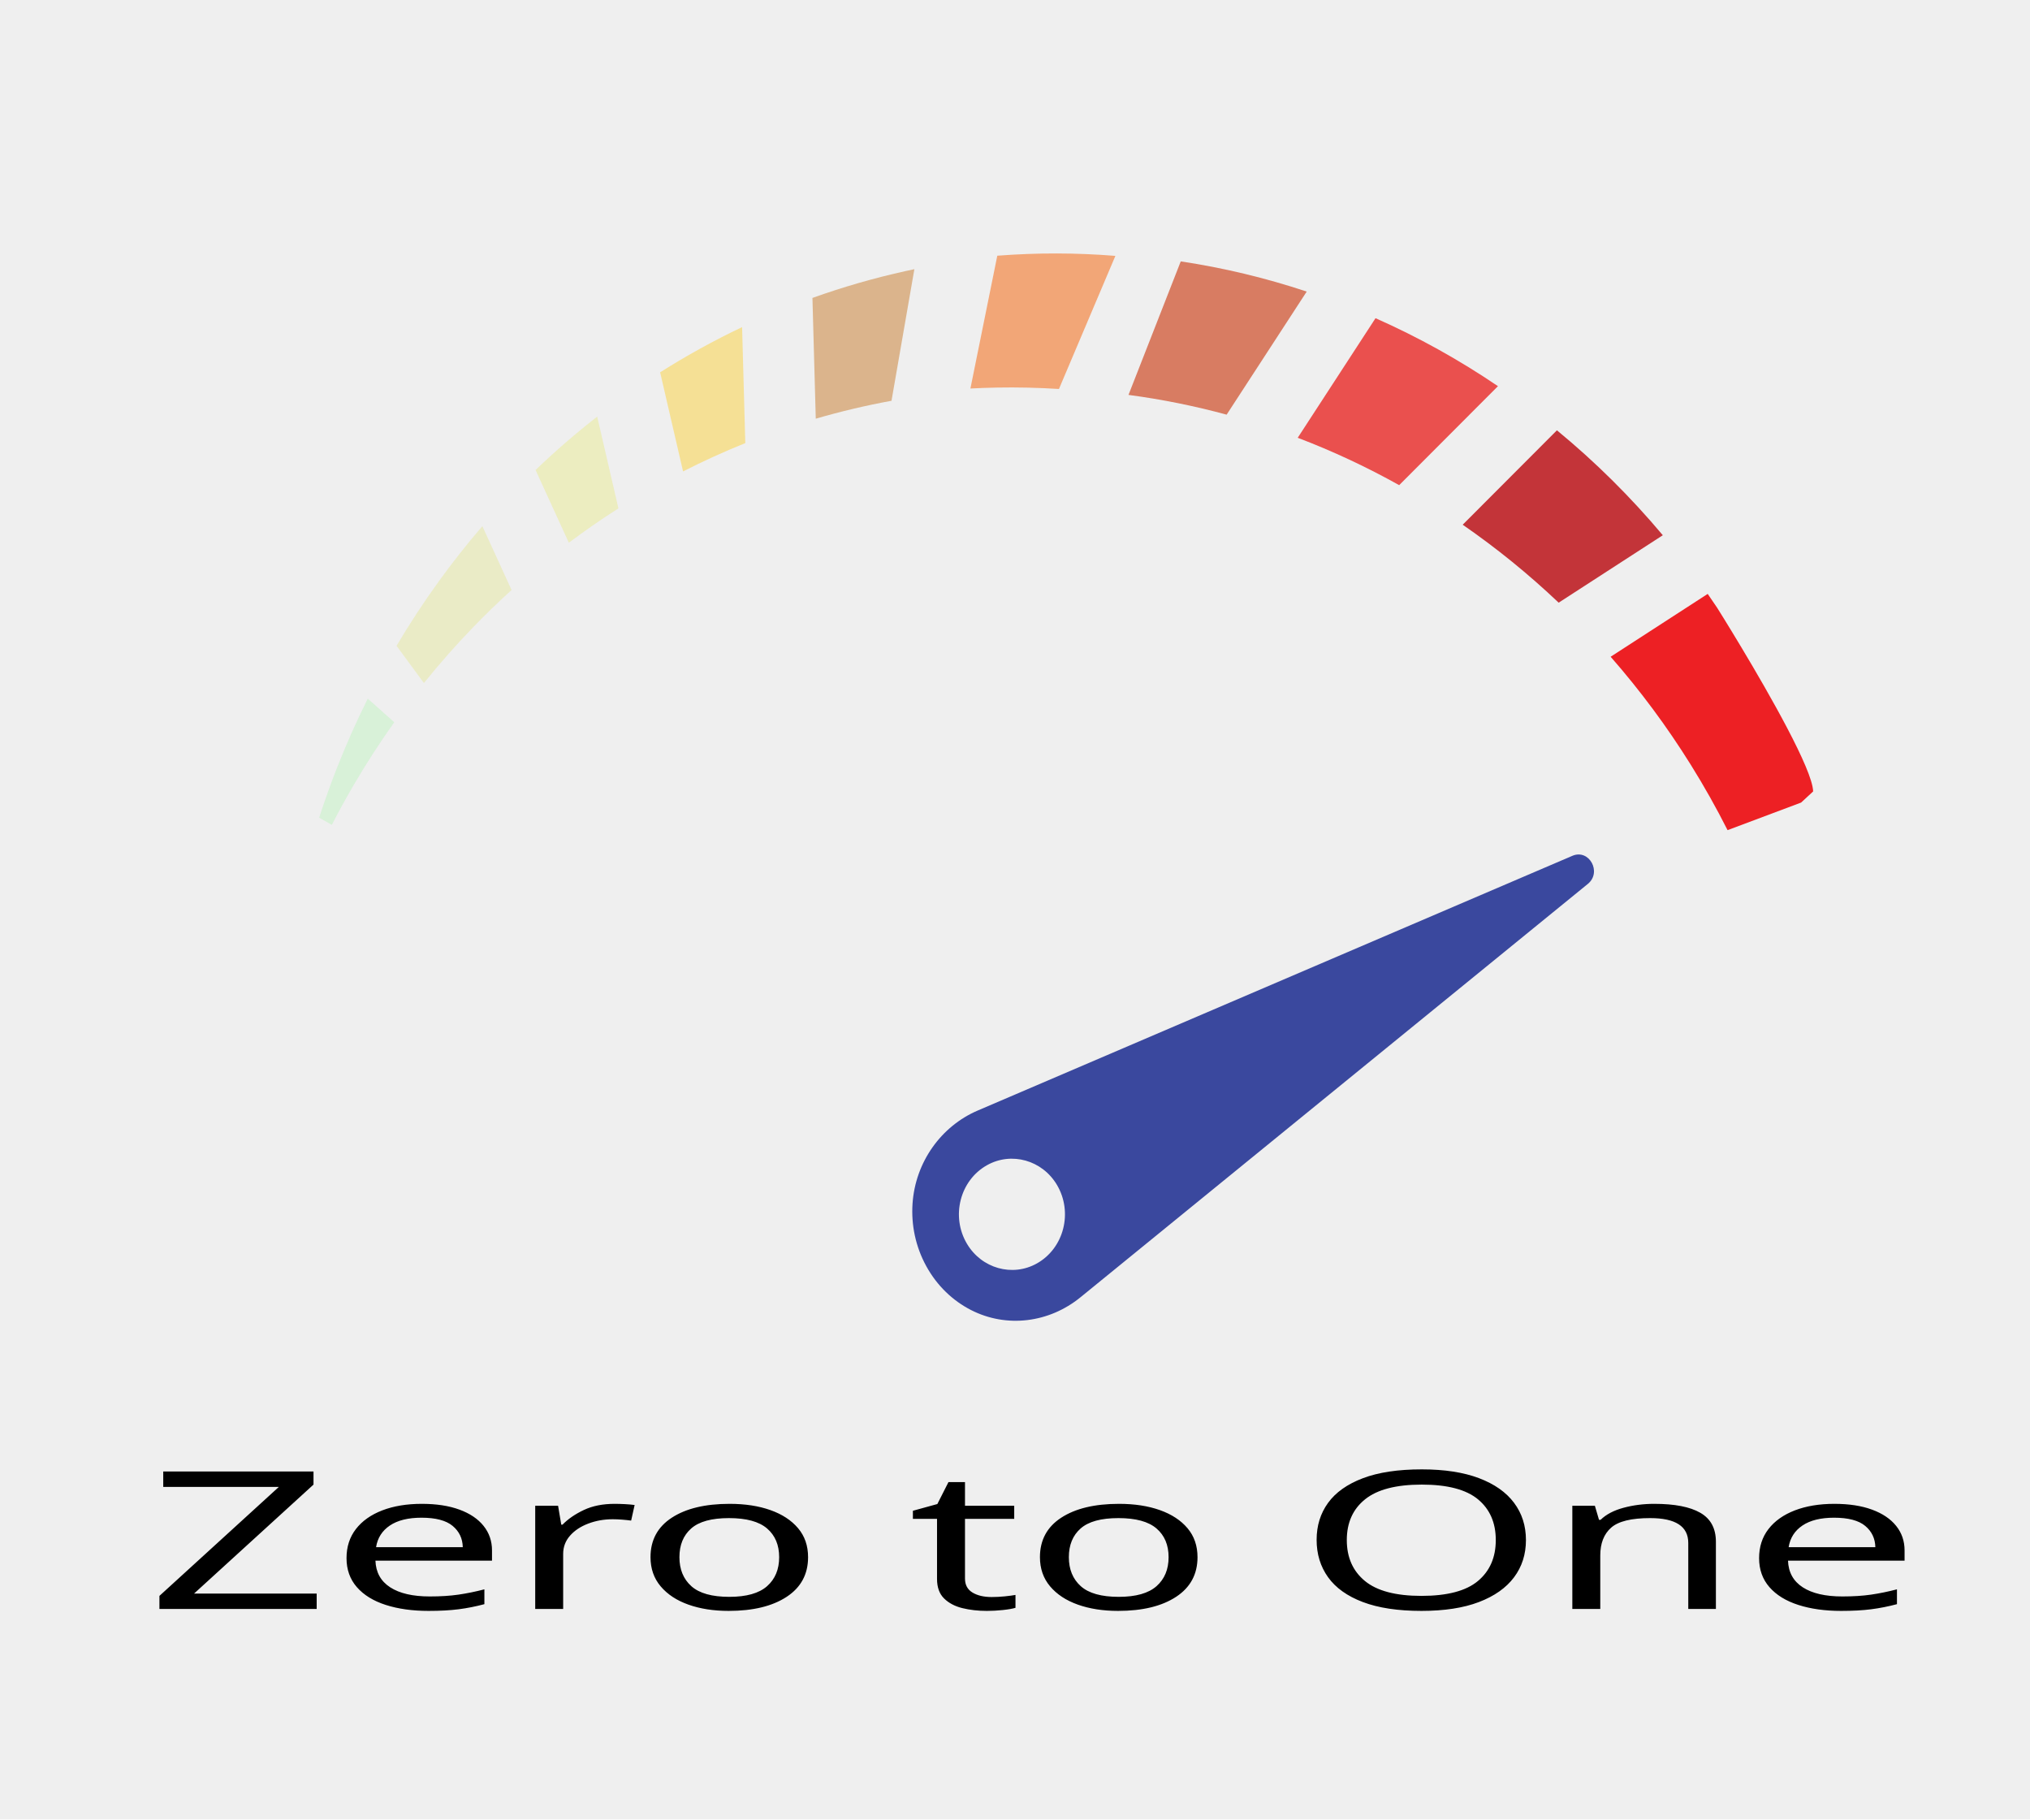
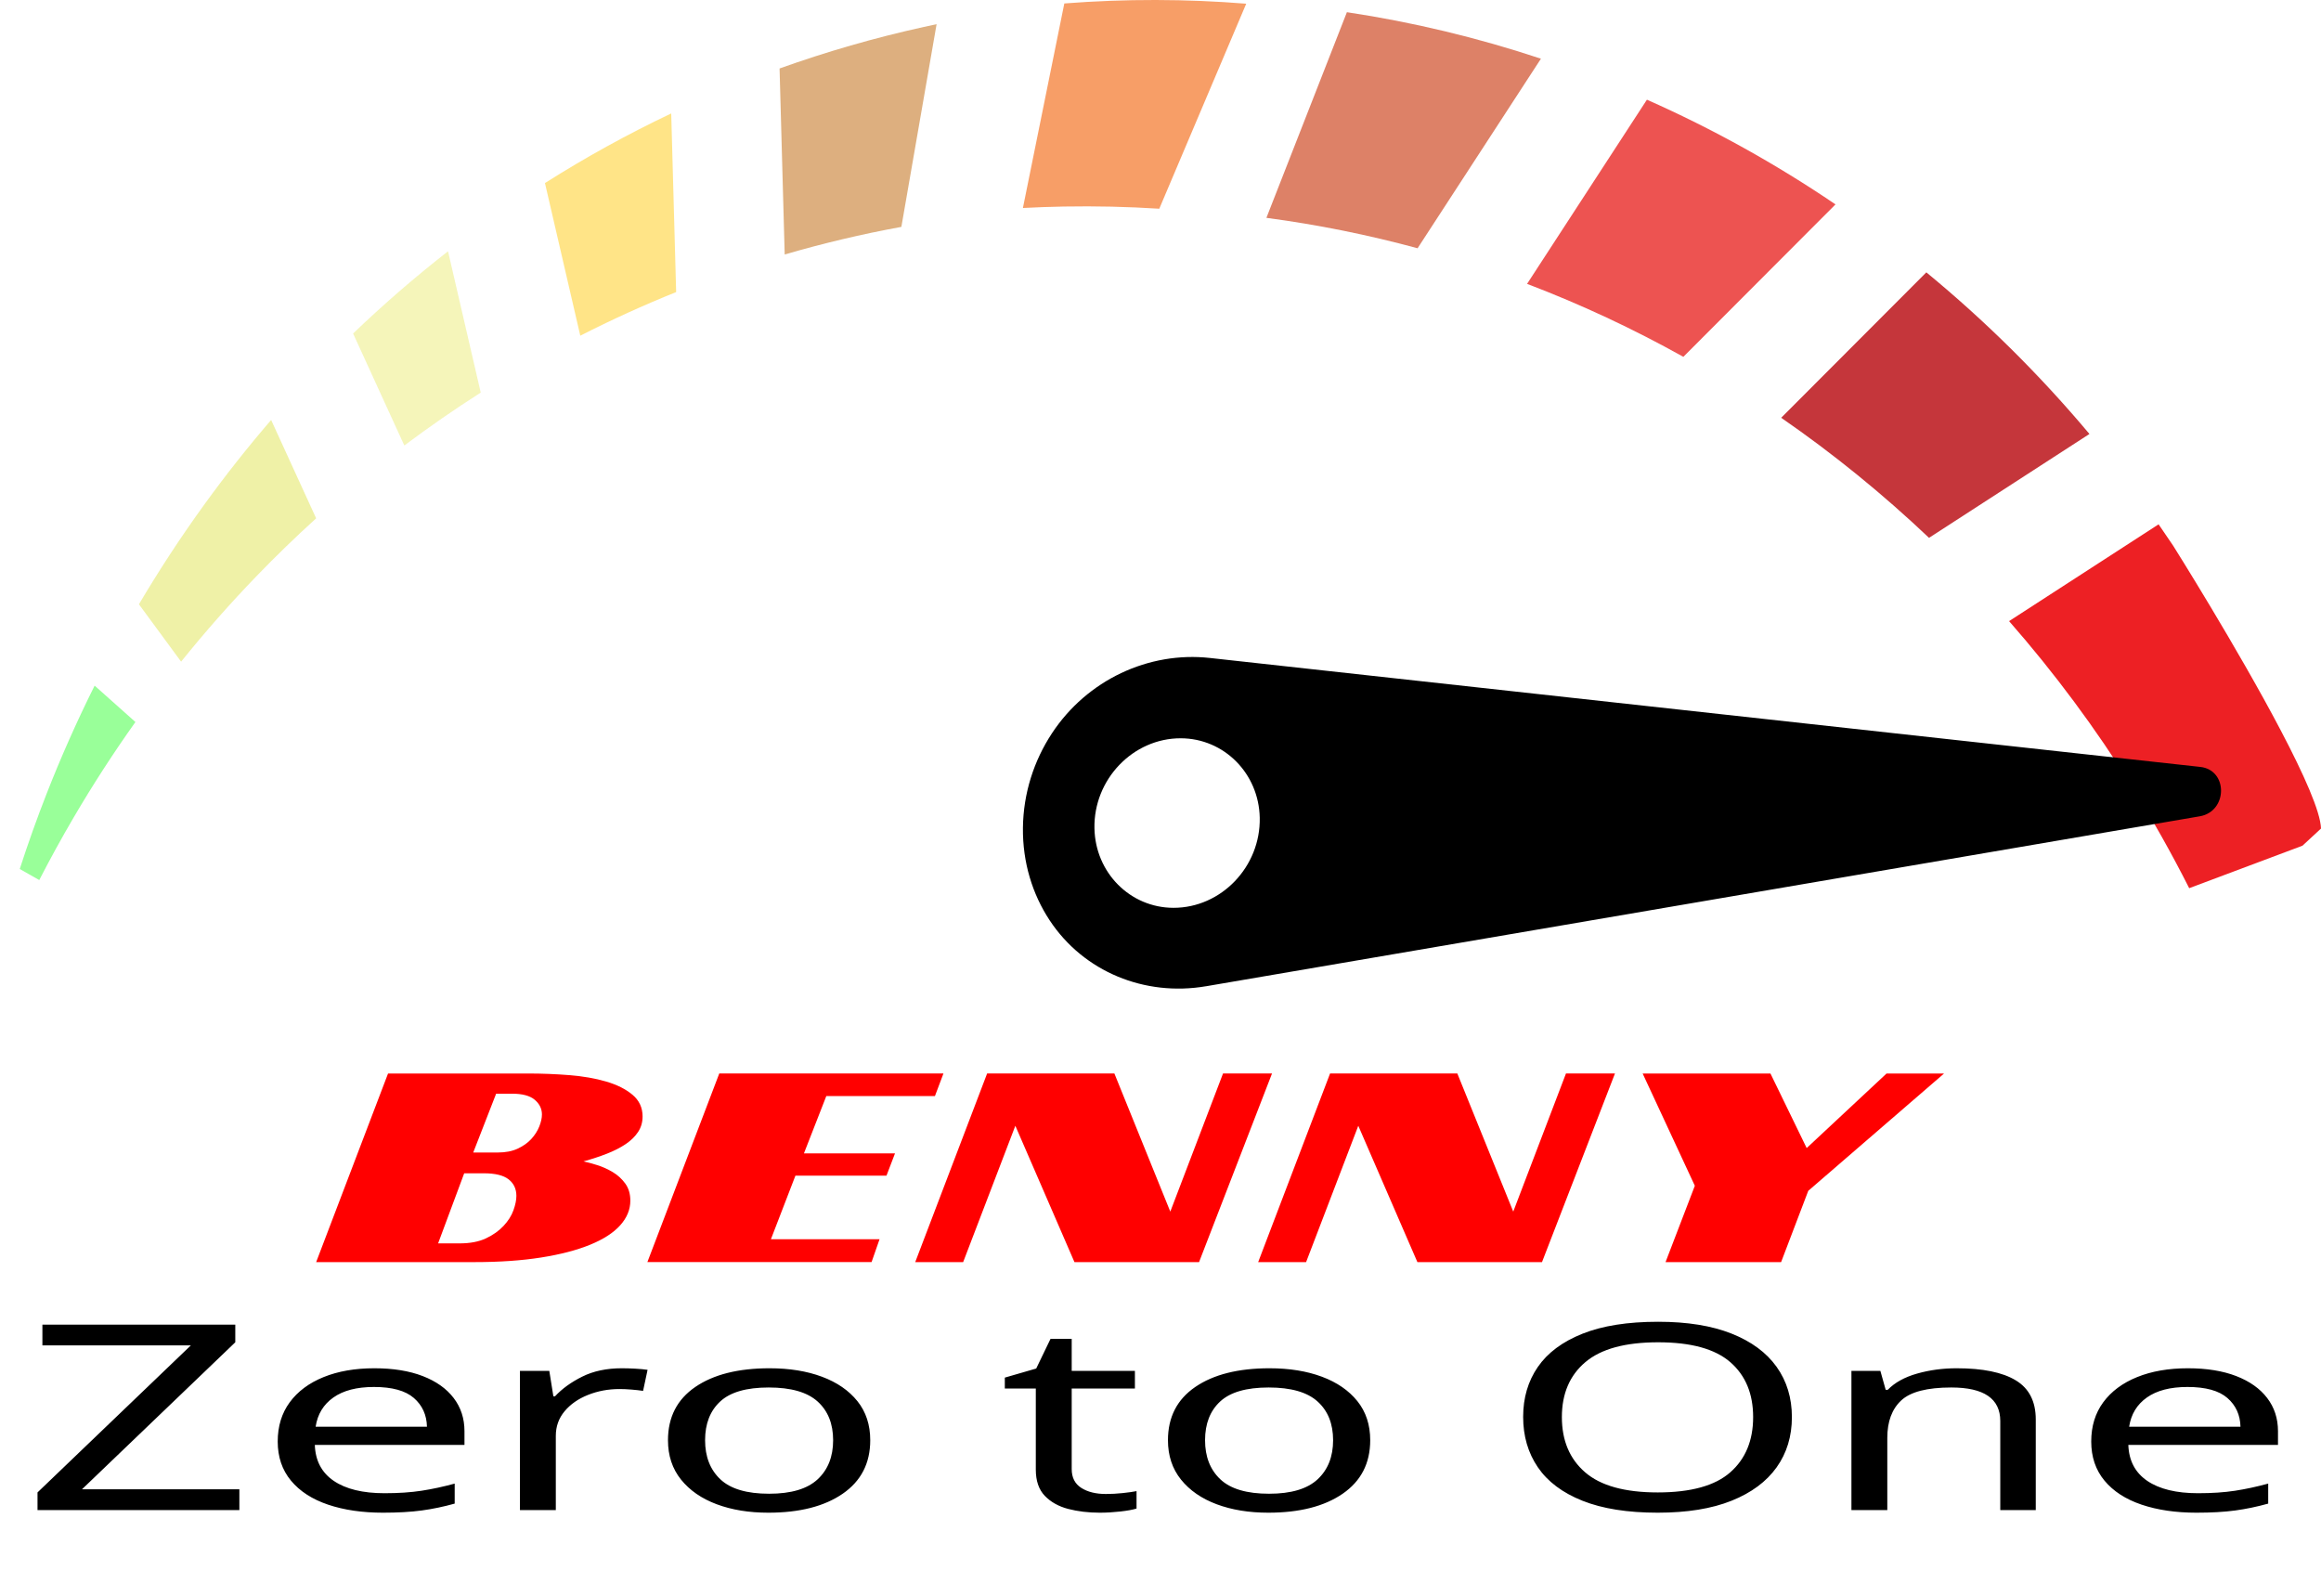
- <svg xmlns="http://www.w3.org/2000/svg" id="a" viewBox="0 0 3230.81 2895.14">
+ <svg xmlns="http://www.w3.org/2000/svg" id="a" viewBox="0 0 2398.12 1647.99">
  <defs>
-     <style>.b{fill:#d8db23;opacity:.2;}.b,.c,.d,.e,.f,.g,.h,.i,.j{isolation:isolate;}.c{fill:#ce4b27;opacity:.7;}.k{fill:#ed2024;}.l{font-family:FreestyleScript-Regular, Freestyle Script;font-size:306.39px;}.d{fill:#c77a29;opacity:.5;}.e{fill:lime;opacity:.1;}.f{fill:#e5e652;opacity:.3;}.g{fill:#f47527;opacity:.6;}.h{fill:#bf2026;opacity:.9;}.i{fill:#ffca10;opacity:.4;}.m{fill:#efefef;}.j{fill:#e82825;opacity:.8;}.n{fill:#3a489e;}</style>
+     <style>.b{fill:#ffca10;opacity:.5;}.b,.c,.d,.e,.f,.g,.h,.i,.j{isolation:isolate;}.c{fill:#bf2026;opacity:.9;}.d{fill:#ce4b27;opacity:.7;}.e{fill:#d8db23;}.e,.g,.h{opacity:.4;}.f{fill:#c77a29;opacity:.6;}.g{fill:#e5e652;}.k{fill:#ed2024;}.h{fill:lime;}.l{font-family:FreestyleScript-Regular, Freestyle Script;font-size:268.38px;}.i{fill:#f47527;opacity:.7;}.j{fill:#e82825;opacity:.8;}.m{fill:red;}</style>
  </defs>
-   <rect class="m" width="3230.81" height="2895.14" />
-   <path class="g" d="M1586.61,616.72c33.21-.59,66.14,.18,98.75,2.25l89.82-211.81c-61.84-4.97-124.62-5.16-187.95-.26l-42.78,211.32c13.99-.73,28.05-1.24,42.16-1.49h0Z" />
-   <path class="d" d="M1418.87,637.75l36.39-209.41c-4.35,.91-8.7,1.84-13.04,2.79-51.16,11.27-100.94,25.67-149.2,42.94l5.3,192.2c39.41-11.5,79.62-21.05,120.54-28.53h0Z" />
-   <path class="i" d="M1186.17,705.09l-5.09-184.56c-45.13,21.41-88.66,45.47-130.47,71.93l36.5,157.69c32.26-16.44,65.3-31.48,99.06-45.05h0Z" />
-   <path class="c" d="M1952.23,659.83l127.45-195.85c-65.06-21.62-132.08-37.77-200.48-48.05l-83.17,212.47c53.12,7.05,105.26,17.6,156.21,31.43h-.01Z" />
-   <path class="h" d="M2480.66,959.01l165.76-107.31c-51.33-61.16-107.8-117.02-168.53-166.98l-149.96,150.24c53.9,37.24,104.96,78.74,152.73,124.05h0Z" />
-   <path class="f" d="M984.25,808.95l-33.79-145.99c-34.15,26.63-66.88,54.99-98.09,84.93l52.95,115.72c25.6-19.21,51.92-37.45,78.93-54.66Z" />
-   <path class="j" d="M2226.83,772l157.21-157.5c-61.73-41.87-126.93-78.09-194.85-108.17l-123.83,190.29c55.71,21.21,109.65,46.44,161.47,75.38h0Z" />
-   <path class="b" d="M767.7,837.23c-24.28,28.18-47.37,57.41-69.22,87.61-23.98,33.15-46.47,67.47-67.38,102.82l43.58,59.28c24.7-30.69,50.71-60.2,77.96-88.42,19.87-20.58,40.41-40.48,61.56-59.66l-46.5-101.63h0Z" />
-   <path class="e" d="M585.33,1111.72c-18.15,36.35-34.71,73.6-49.61,111.65-10.02,25.58-19.27,51.53-27.76,77.79l20.15,11.41c11.24-21.84,23.04-43.33,35.4-64.42,19.92-33.99,41.27-66.97,63.96-98.86l-42.14-37.57h0Z" />
-   <path class="k" d="M2844.69,1159.09c-45.26-86.35-111.81-192.01-111.81-192.01-4.94-7.41-9.95-14.74-15.02-22.03l-154.48,100.01c46.77,53.33,89.44,110.76,127.46,171.74,21,33.67,40.58,68.43,58.64,104.18l117.03-43.89,19.16-17.72c-.48-17.51-17.99-56.4-40.98-100.27h0Z" />
-   <path class="n" d="M1719.52,2064.39l807.57-657.85c22.81-18.58,2.14-56.17-24.59-44.72l-946.43,405.33c-58.36,24.99-99.3,82.17-103.74,148.17-2.26,33.59,4.68,68.22,21.92,99.58s42.34,54.98,71.18,69.72c56.67,28.96,124.3,20.33,174.09-20.24h0Zm-180.63-85.31c-25.74-43.53-11.15-100.71,31.88-124.9,38.96-21.91,88.11-8.08,111.42,31.34,25.74,43.53,11.15,100.71-31.88,124.9-38.96,21.91-88.11,8.08-111.42-31.35h0Z" />
-   <text class="l" transform="translate(234.54 2560.3) scale(1.65 1)">
+   <path class="i" d="M1099.06,213.39c33.21-.59,66.14,.18,98.75,2.25L1287.63,3.83c-61.84-4.97-124.62-5.16-187.95-.26l-42.78,211.32c13.99-.73,28.05-1.24,42.16-1.49h0Z" />
+   <path class="f" d="M931.32,234.42l36.39-209.41c-4.35,.91-8.7,1.84-13.04,2.79-51.16,11.27-100.94,25.67-149.2,42.94l5.3,192.2c39.41-11.5,79.62-21.05,120.54-28.53h0Z" />
+   <path class="b" d="M698.62,301.76l-5.09-184.56c-45.13,21.41-88.66,45.47-130.47,71.93l36.5,157.69c32.26-16.44,65.3-31.48,99.06-45.05h0Z" />
+   <path class="d" d="M1464.68,256.5l127.45-195.85c-65.06-21.62-132.08-37.77-200.48-48.05l-83.17,212.47c53.12,7.05,105.26,17.6,156.21,31.43h-.01Z" />
+   <path class="c" d="M1993.11,555.68l165.76-107.31c-51.33-61.16-107.8-117.02-168.53-166.98l-149.96,150.24c53.9,37.24,104.96,78.74,152.73,124.05h0Z" />
+   <path class="g" d="M496.7,405.62l-33.79-145.99c-34.15,26.63-66.88,54.99-98.09,84.93l52.95,115.72c25.6-19.21,51.92-37.45,78.93-54.66Z" />
+   <path class="j" d="M1739.28,368.67l157.21-157.5c-61.73-41.87-126.93-78.09-194.85-108.17l-123.83,190.29c55.71,21.21,109.65,46.44,161.47,75.38h0Z" />
+   <path class="e" d="M280.15,433.9c-24.28,28.18-47.37,57.41-69.22,87.61-23.98,33.15-46.47,67.47-67.38,102.82l43.58,59.28c24.7-30.69,50.71-60.2,77.96-88.42,19.87-20.58,40.41-40.48,61.56-59.66l-46.5-101.63h0Z" />
+   <path class="h" d="M97.78,708.39c-18.15,36.35-34.71,73.6-49.61,111.65-10.02,25.58-19.27,51.53-27.76,77.79l20.15,11.41c11.24-21.84,23.04-43.33,35.4-64.42,19.92-33.99,41.27-66.97,63.96-98.86l-42.14-37.57h0Z" />
+   <path class="k" d="M2357.14,755.76c-45.26-86.35-111.81-192.01-111.81-192.01-4.94-7.41-9.95-14.74-15.02-22.03l-154.48,100.01c46.77,53.33,89.44,110.76,127.46,171.74,21,33.67,40.58,68.43,58.64,104.18l117.03-43.89,19.16-17.72c-.48-17.51-17.99-56.4-40.98-100.27h0Z" />
+   <path d="M1246.12,1018.97l1026.7-175.58c29-4.96,29.49-47.85,.59-51.03l-1023.4-112.58c-63.1-6.95-126.87,22.7-163.2,77.98-18.49,28.13-29.48,61.7-29.89,97.48-.41,35.78,9.82,68.69,27.68,95.71,35.1,53.09,98.23,78.84,161.53,68h0Zm-115.31-163.12c-1-50.56,39.83-93.17,89.19-93.07,44.7,.09,80.69,36.3,81.6,82.09,1,50.56-39.83,93.17-89.19,93.07-44.7-.09-80.69-36.3-81.59-82.1h0Z" />
+   <text class="l" transform="translate(22.74 1560.19) scale(1.57 1)">
    <tspan x="0" y="0">Zero to One Hundred</tspan>
  </text>
+   <g>
+     <path class="m" d="M663.93,1153.61c0,5.94-1.56,11.25-4.68,15.96-3.12,4.71-7.43,8.9-12.93,12.58-5.5,3.68-11.92,6.96-19.26,9.82-7.34,2.87-15.41,5.52-24.21,7.98,4.03,.82,8.8,2.1,14.31,3.84,5.5,1.74,10.81,4.14,15.96,7.21,5.13,3.07,9.44,7.01,12.93,11.81,3.48,4.81,5.23,10.69,5.23,17.64,0,9.21-3.49,17.7-10.45,25.47-6.97,7.78-17.33,14.48-31.09,20.1-13.76,5.63-30.63,10.03-50.62,13.2-20,3.17-43.01,4.76-69.05,4.76h-163.41l74.28-194.86h144.71c14.31,0,28.52,.57,42.64,1.69,14.12,1.13,26.77,3.33,37.97,6.6,11.18,3.27,20.26,7.82,27.24,13.66,6.96,5.83,10.45,13.35,10.45,22.55Zm-189.27,131.03c11,0,20.17-1.74,27.51-5.22,7.33-3.48,13.39-7.77,18.16-12.89,4.76-5.11,8.16-10.48,10.18-16.11,2.01-5.62,3.03-10.59,3.03-14.88,0-7.16-2.67-12.83-7.98-17.03-5.32-4.19-13.85-6.29-25.58-6.29h-20.36l-26.96,72.42h22.01Zm39.62-93.9c8.06,0,14.94-1.33,20.63-3.99,5.68-2.66,10.36-5.98,14.03-9.97,3.66-3.99,6.41-8.29,8.25-12.89,1.83-4.6,2.75-8.75,2.75-12.43,0-5.93-2.48-10.99-7.43-15.19-4.95-4.19-12.75-6.29-23.38-6.29h-16.51l-23.66,60.76h25.31Z" />
+     <path class="m" d="M743.16,1109.11h231.64l-8.8,23.32h-112.24l-23.11,59.22h94.09l-8.8,23.01h-94.09l-25.31,65.67h112.24l-8.25,23.63h-231.64l74.28-194.86Z" />
+     <path class="m" d="M1238.9,1303.97h-128.75l-61.07-140.85-53.92,140.85h-49.52l74.28-194.86h131.5l57.77,142.69,54.47-142.69h50.62l-75.38,194.86Z" />
+     <path class="m" d="M1593.24,1303.97h-128.75l-61.07-140.85-53.92,140.85h-49.52l74.28-194.86h131.5l57.77,142.69,54.47-142.69h50.62l-75.38,194.86Z" />
+     <path class="m" d="M1868.35,1230.32l-28.06,73.65h-119.4l30.26-78.86-53.92-115.99h132.05l37.42,77.02,82.53-77.02h59.42l-140.31,121.21Z" />
+   </g>
</svg>
